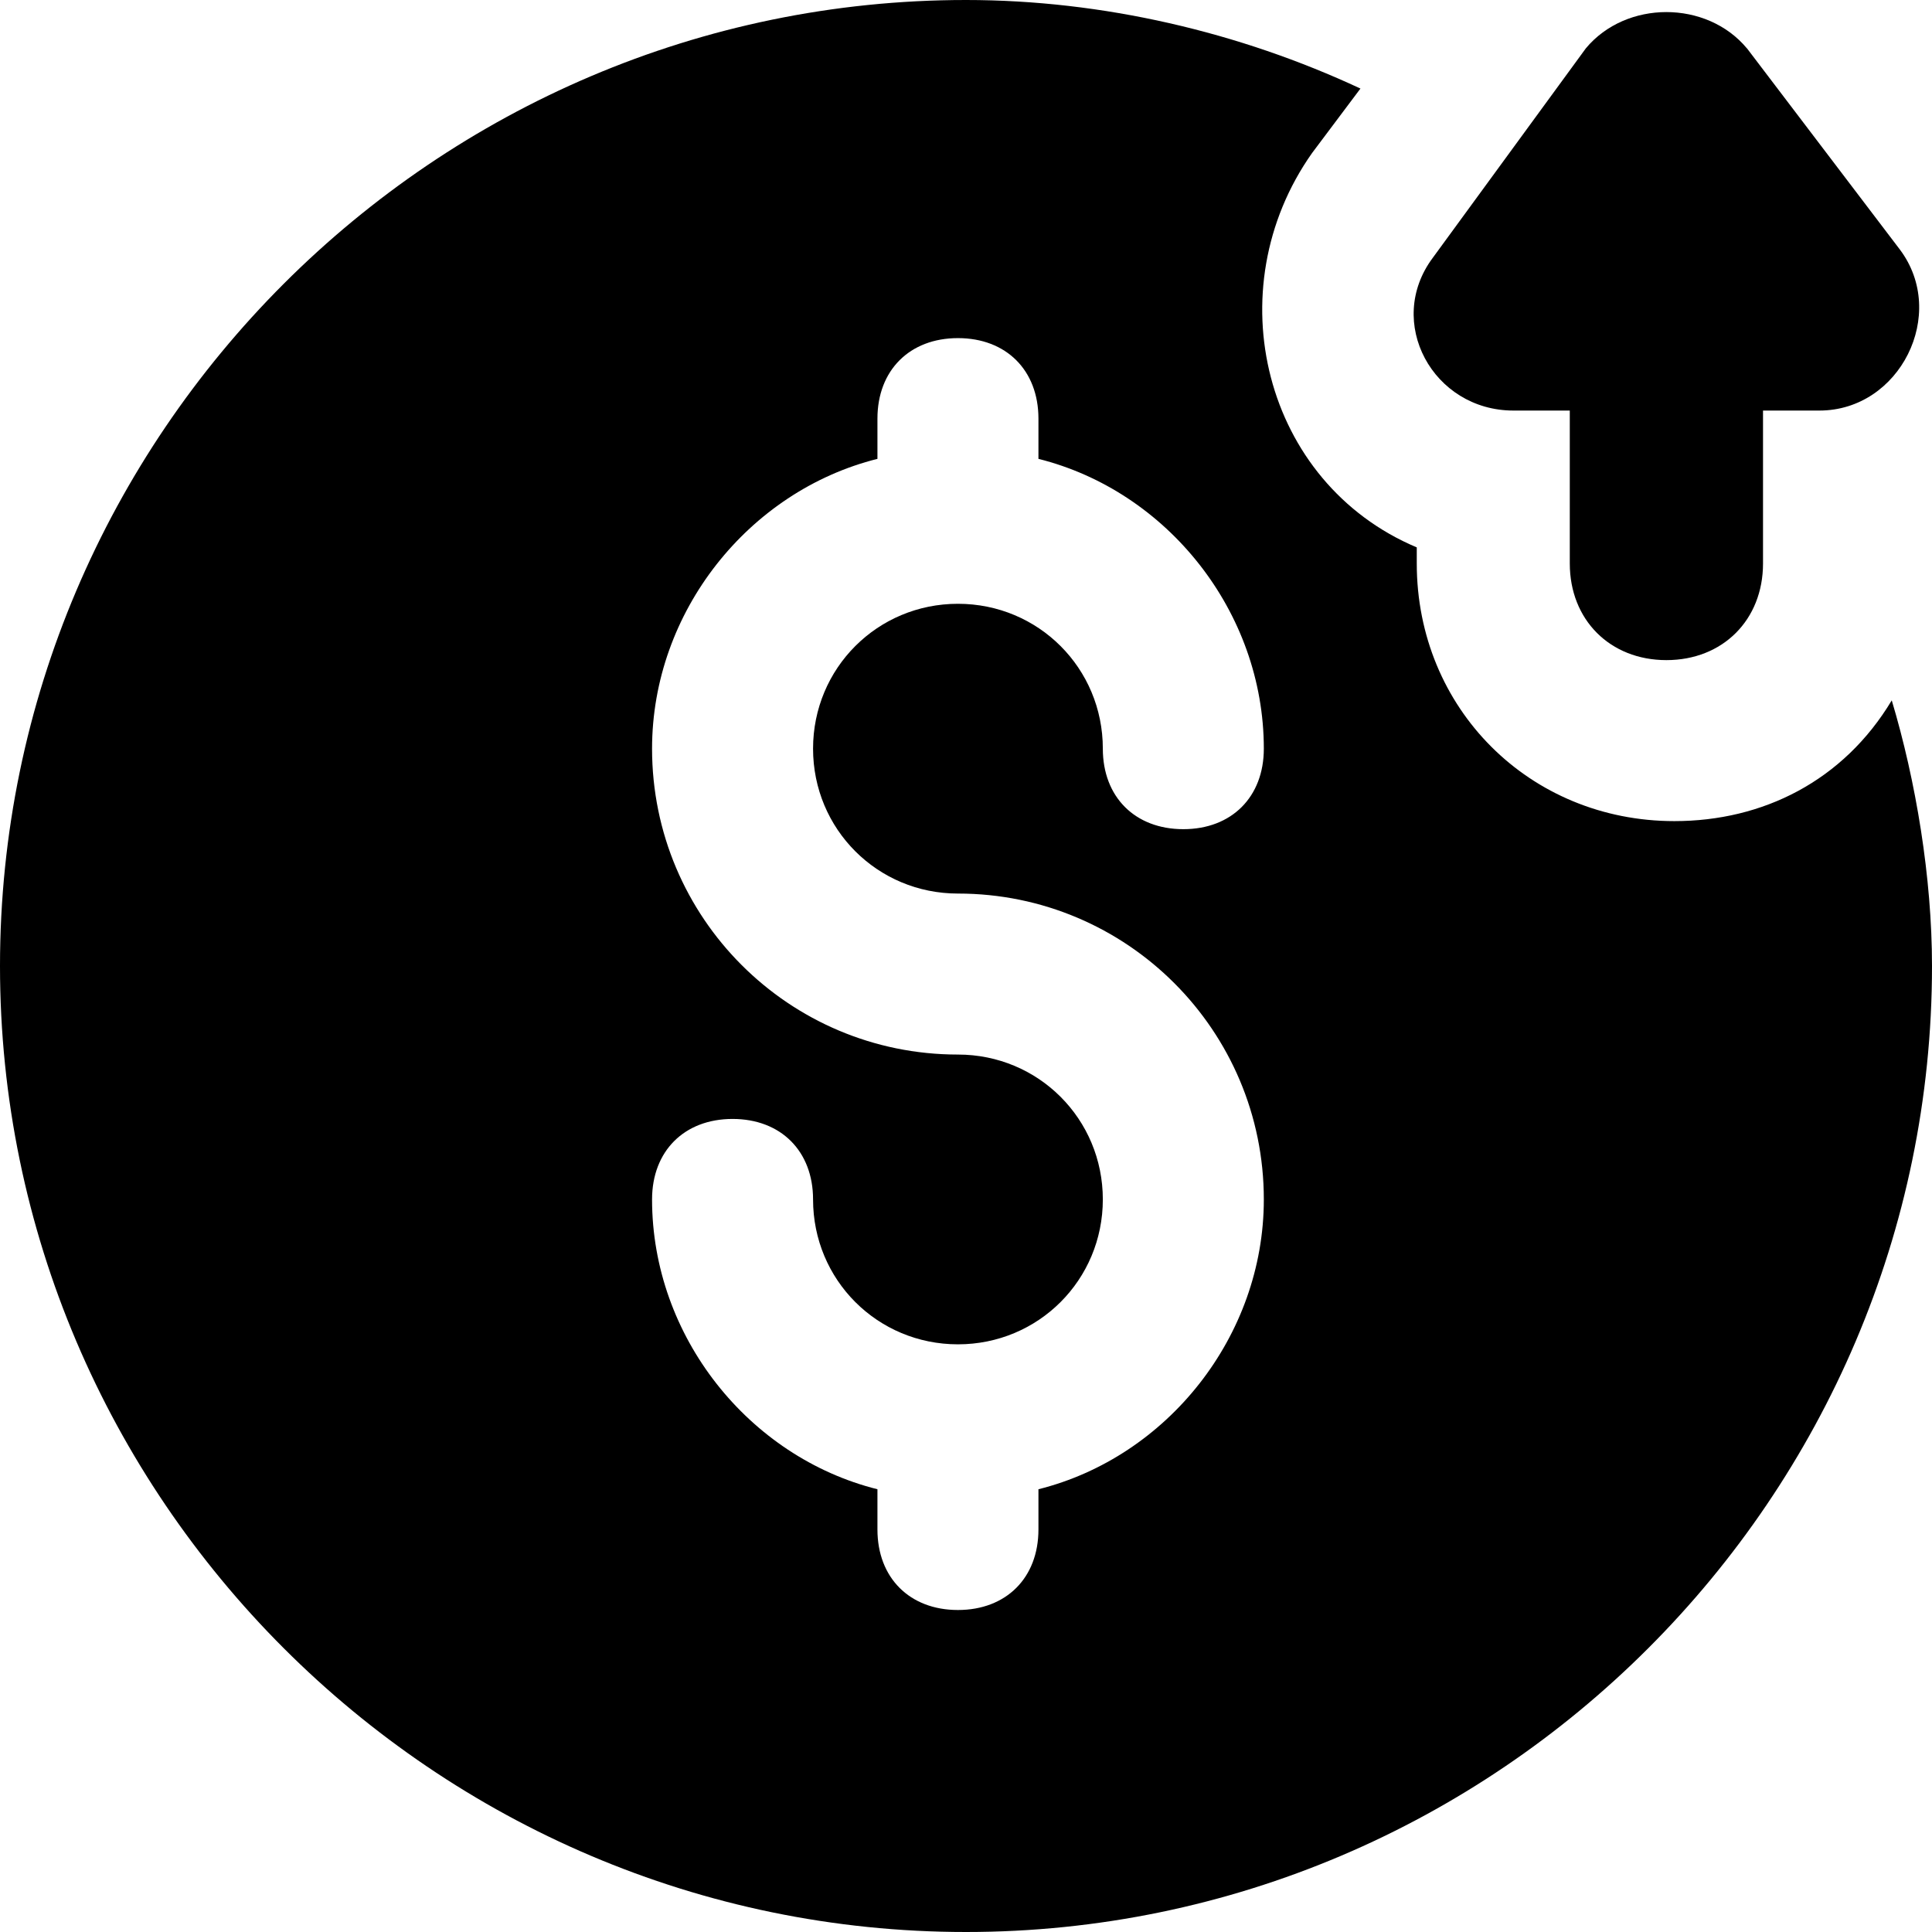
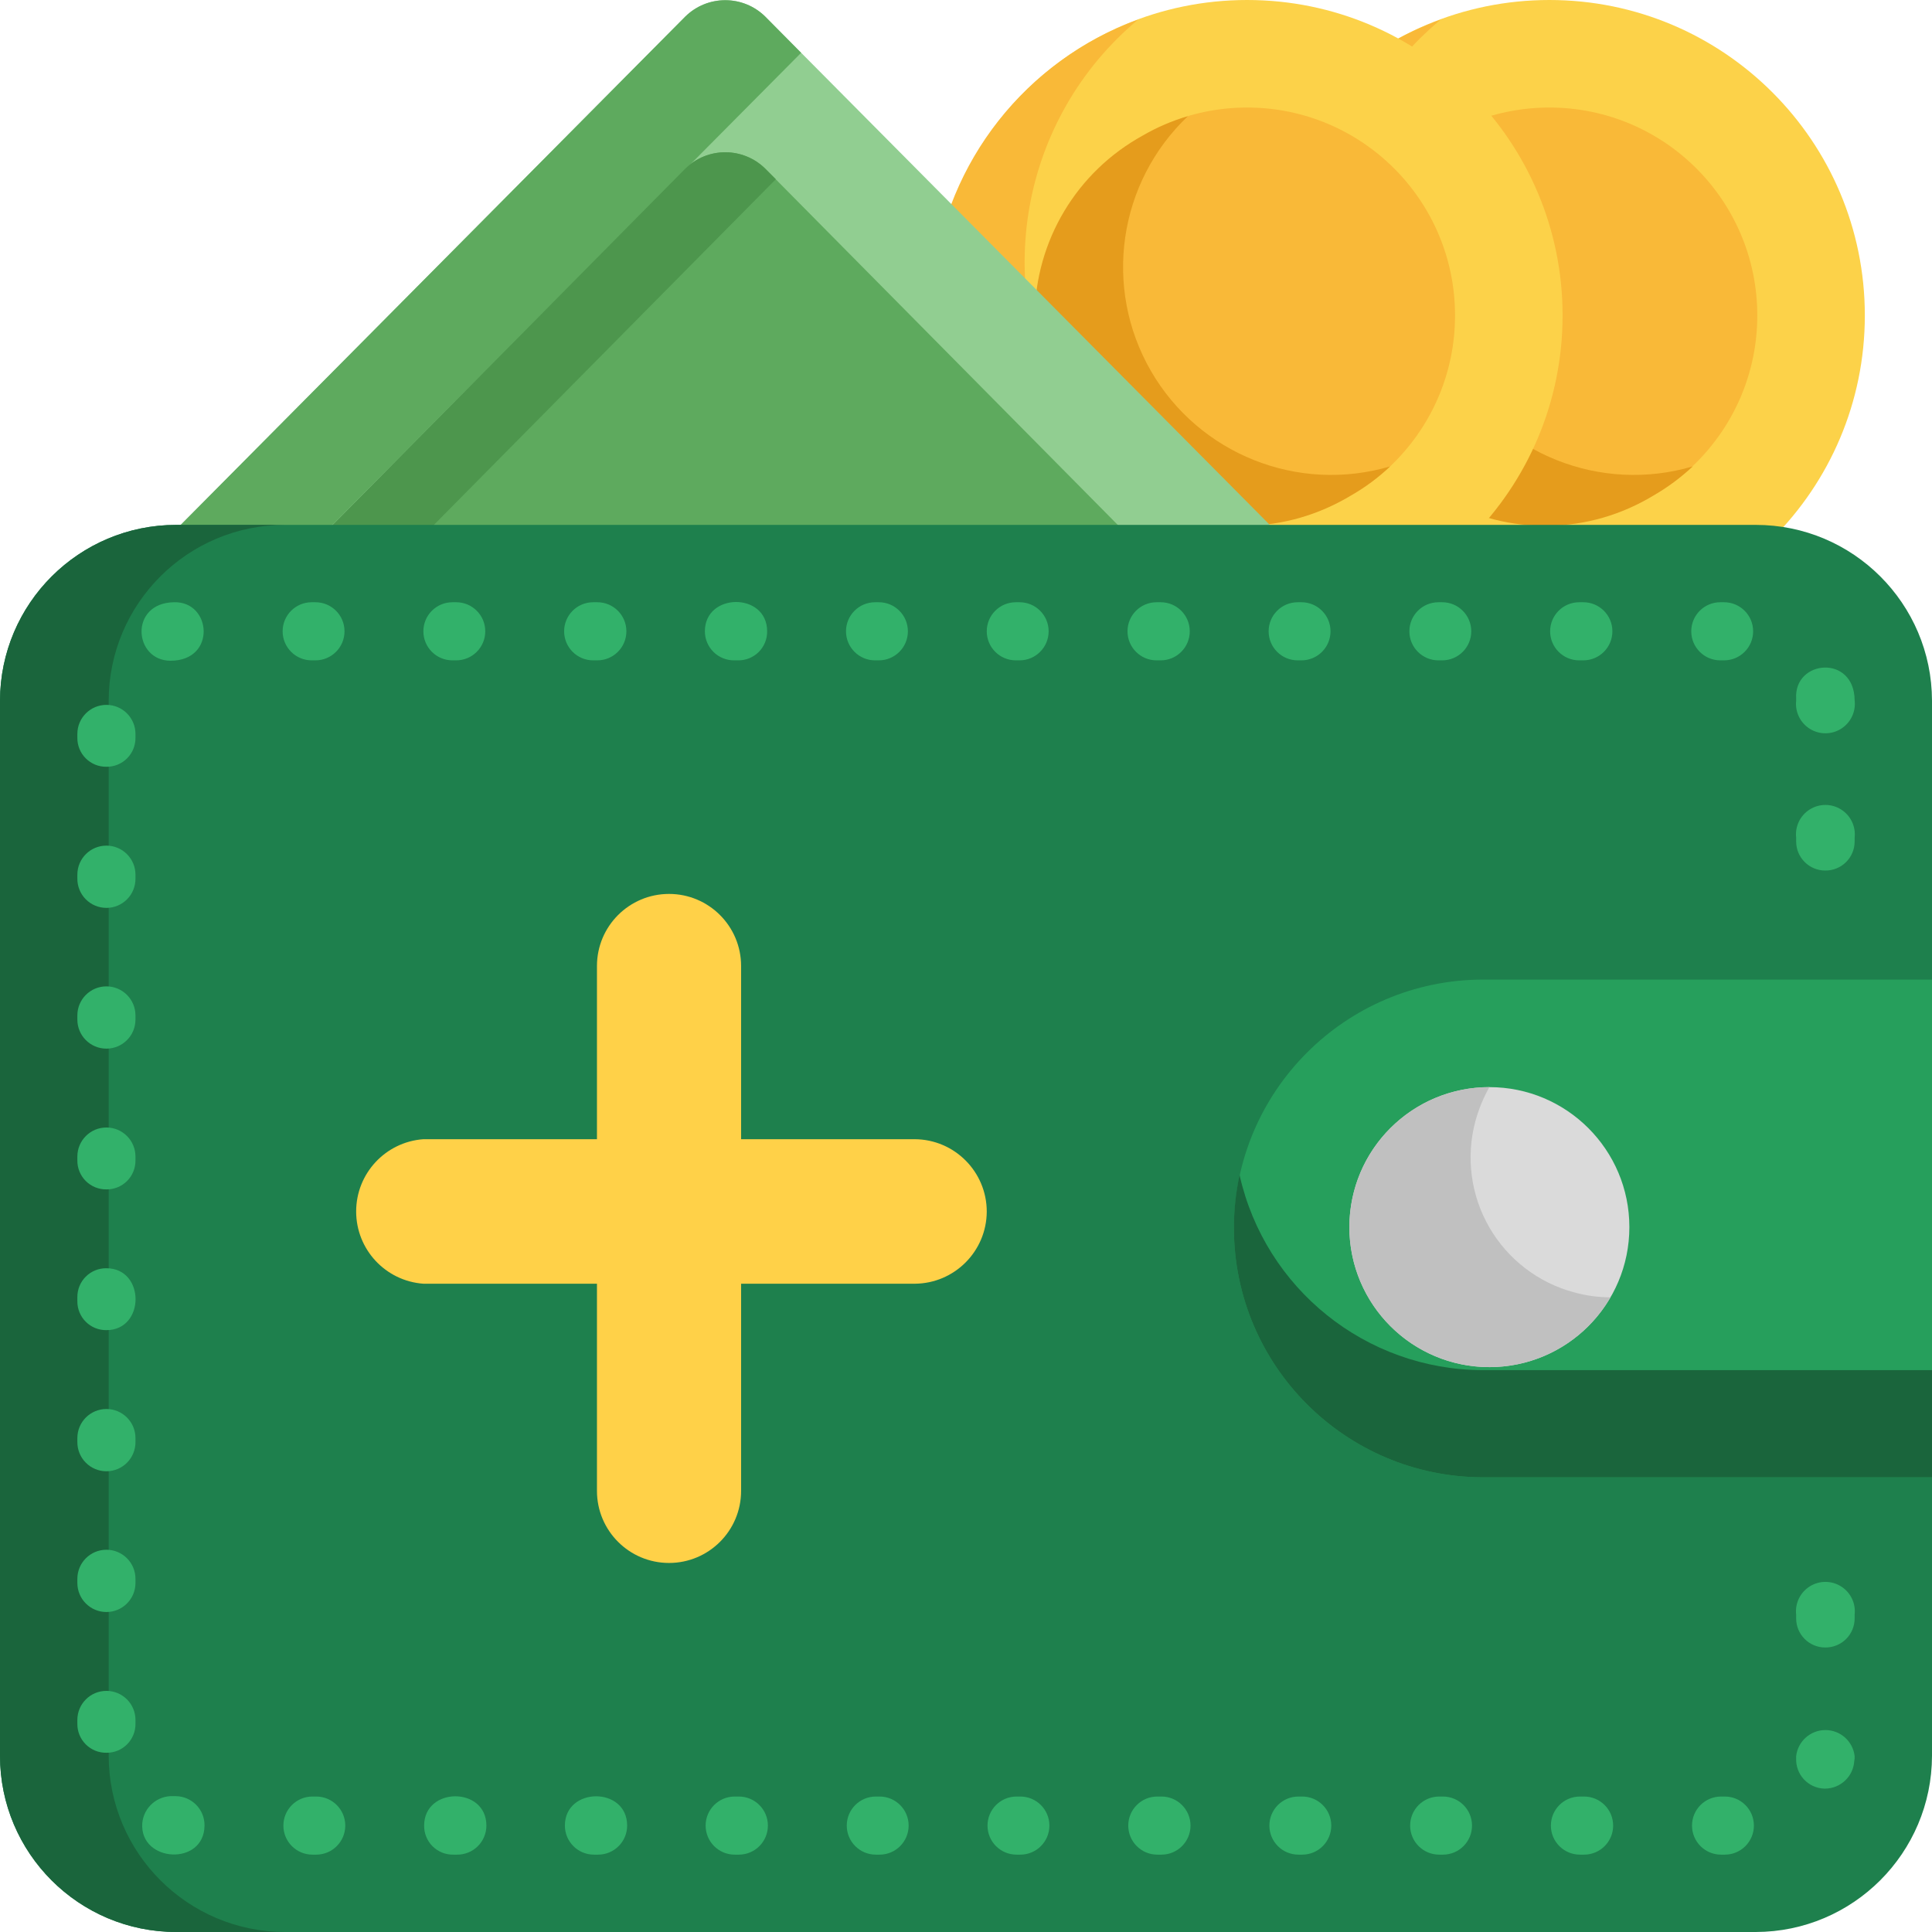
- <svg xmlns="http://www.w3.org/2000/svg" fill="currentColor" width="1em" height="1em" viewBox="0 0 491.52 491.52">
-   <path class="cls-1" d="M425.98,208.9c-36.86,0-65.54-28.67-65.54-65.54v-4.1c-38.91-16.38-51.2-65.54-26.62-100.35l12.29-16.38C315.39,8.19,280.58,0,245.76,0,110.59,0,0,110.59,0,245.76s110.59,245.76,245.76,245.76,245.76-110.59,245.76-245.76c0-22.53-4.1-47.1-10.24-67.58-12.29,20.48-32.77,30.72-55.3,30.72h0Zm-182.27,18.43c43.01,0,77.82,34.82,77.82,77.82,0,34.82-24.58,65.54-57.34,73.73v10.24c0,12.29-8.19,20.48-20.48,20.48s-20.48-8.19-20.48-20.48v-10.24c-32.77-8.19-57.34-38.91-57.34-73.73,0-12.29,8.19-20.48,20.48-20.48s20.48,8.19,20.48,20.48c0,20.48,16.38,36.86,36.86,36.86s36.86-16.38,36.86-36.86-16.38-36.86-36.86-36.86c-43.01,0-77.82-34.82-77.82-77.82,0-34.82,24.58-65.54,57.34-73.73v-10.24c0-12.29,8.19-20.48,20.48-20.48s20.48,8.19,20.48,20.48v10.24c32.77,8.19,57.34,38.91,57.34,73.73,0,12.29-8.19,20.48-20.48,20.48s-20.48-8.19-20.48-20.48c0-20.48-16.38-36.86-36.86-36.86s-36.86,16.38-36.86,36.86,16.38,36.86,36.86,36.86h0Z" />
-   <path class="cls-1" d="M444.42,12.29C434.18,0,413.7,0,403.46,12.29l-38.91,53.25c-12.29,16.38,0,38.91,20.48,38.91h14.34v38.91c0,14.34,10.24,24.58,24.58,24.58s24.58-10.24,24.58-24.58v-38.91h14.34c10.24,0,18.43-6.14,22.53-14.34s4.1-18.43-2.05-26.62l-38.91-51.2Z" />
+ <svg xmlns="http://www.w3.org/2000/svg" width="1em" height="1em" viewBox="0 0 512 512">
+   <defs>
+     <style>.cls-1{fill:#fcd249;}.cls-2{fill:#f9b938;}.cls-3{fill:#e59c1c;}.cls-4{fill:#91ce91;}.cls-5{fill:#5eaa5e;}.cls-6{fill:#4d964d;}.cls-7{fill:#1e804d;}.cls-8{fill:#1a653c;}.cls-9{fill:#269f5c;}.cls-10{fill:#dadada;}.cls-11{fill:silver;}.cls-12{fill:#32b16a;}.cls-13{fill:#ffd148;}</style>
+   </defs>
+   <g id="Camada_2" data-name="Camada 2">
+     <g id="Capa_1" data-name="Capa 1">
+       <circle class="cls-1" cx="410.6" cy="83.6" r="83.6" />
+       <path class="cls-2" d="M362.9,111.2a83.4,83.4,0,0,1,18.9-106,84.5,84.5,0,0,0-13,6A83.6,83.6,0,0,0,452.4,156a81.6,81.6,0,0,0,11.7-8.2A83.6,83.6,0,0,1,362.9,111.2Z" />
+       <circle class="cls-2" cx="410.6" cy="83.6" r="55.1" />
+       <path class="cls-3" d="M385.2,98.3A55.1,55.1,0,0,1,395,30.8a54.1,54.1,0,0,0-11.9,5.1,55.1,55.1,0,1,0,55.1,95.4,57.2,57.2,0,0,0,10.4-7.7A55.2,55.2,0,0,1,385.2,98.3Z" />
+       <circle class="cls-1" cx="330.5" cy="83.6" r="83.6" />
+       <path class="cls-2" d="M282.7,111.2a83.7,83.7,0,0,1,18.9-106A83.6,83.6,0,1,0,372.3,156a81.6,81.6,0,0,0,11.7-8.2A83.8,83.8,0,0,1,282.7,111.2Z" />
+       <circle class="cls-2" cx="330.5" cy="83.6" r="55.1" />
+       <path class="cls-3" d="M305,98.3a55.1,55.1,0,0,1,9.8-67.5,54.1,54.1,0,0,0-11.9,5.1A55.1,55.1,0,1,0,358,131.3a53.9,53.9,0,0,0,10.4-7.7A55.2,55.2,0,0,1,305,98.3Z" />
+       <path class="cls-4" d="M337.5,140.1,202.8,4.4a15.1,15.1,0,0,0-21.2,0L46.9,140.1Z" />
+       <path class="cls-5" d="M202.8,4.4a15.1,15.1,0,0,0-21.2,0L46.9,140.1H87.1L212.3,14Z" />
+       <path class="cls-5" d="M181.6,44.7,87.2,140.1h210L202.8,44.7A15.1,15.1,0,0,0,181.6,44.7Z" />
+       <path class="cls-6" d="M202.8,44.7a15.1,15.1,0,0,0-21.2,0L87.2,140.1H114l91.6-92.6Z" />
+       <path class="cls-7" d="M512,393.7v71.6A46.8,46.8,0,0,1,465.3,512H46.7A46.7,46.7,0,0,1,0,465.3V185.7a46.7,46.7,0,0,1,46.7-46.6H465.3A46.7,46.7,0,0,1,512,185.7v71.4" />
+       <path class="cls-8" d="M28.8,465.3V185.7a46.7,46.7,0,0,1,46.7-46.6H46.7A46.7,46.7,0,0,0,0,185.7V465.3A46.7,46.7,0,0,0,46.7,512H75.5A46.8,46.8,0,0,1,28.8,465.3Z" />
+       <path class="cls-9" d="M512,259.6H392.9A66.1,66.1,0,0,0,327,325.5h0a66.1,66.1,0,0,0,65.9,66H512Z" />
+       <path class="cls-8" d="M328.5,311.4a65.5,65.5,0,0,0-1.5,14.1h0a66.1,66.1,0,0,0,65.9,66H512V363.1H392.9A66.2,66.2,0,0,1,328.5,311.4Z" />
+       <circle class="cls-10" cx="394.7" cy="325.2" r="37.1" />
+       <path class="cls-11" d="M417.2,342.5A37,37,0,0,1,391,297.1a39.6,39.6,0,0,1,3.7-9,37.1,37.1,0,1,0,32.1,55.7A35.8,35.8,0,0,1,417.2,342.5Z" />
+       <path class="cls-12" d="M37.7,483.2A7.9,7.9,0,0,1,46,476h.6a7.7,7.7,0,0,1,7.6,7.8C54.1,494.6,37,493.6,37.7,483.2Zm419.4,8.3h-1a7.7,7.7,0,1,1,0-15.4h1a7.7,7.7,0,1,1,0,15.4Zm-37.3,0h-1.1a7.7,7.7,0,0,1,0-15.4h1.1a7.7,7.7,0,0,1,0,15.4Zm-37.4,0h-1a7.7,7.7,0,1,1,0-15.4h1a7.7,7.7,0,1,1,0,15.4Zm-37.3,0h-1a7.7,7.7,0,1,1,0-15.4h1a7.7,7.7,0,1,1,0,15.4Zm-37.3,0h-1.1a7.7,7.7,0,0,1,0-15.4h1.1a7.7,7.7,0,0,1,0,15.4Zm-37.4,0h-1a7.7,7.7,0,1,1,0-15.4h1a7.7,7.7,0,1,1,0,15.4Zm-37.3,0h-1a7.7,7.7,0,1,1,0-15.4h1a7.7,7.7,0,1,1,0,15.4Zm-37.3,0h-1.1a7.7,7.7,0,0,1,0-15.4h1.1a7.7,7.7,0,0,1,0,15.4Zm-37.3,0h-1.1a7.7,7.7,0,0,1-7.7-7.7c0-10.3,16.5-10.4,16.5,0A7.7,7.7,0,0,1,158.5,491.5Zm-37.4,0h-1a7.6,7.6,0,0,1-7.7-7.7c0-10.3,16.5-10.4,16.5,0A7.7,7.7,0,0,1,121.1,491.5Zm-37.3,0h-1a7.7,7.7,0,1,1,0-15.4h1a7.7,7.7,0,1,1,0,15.4ZM483.7,474h-.3a7.7,7.7,0,0,1-7.4-8v-.6h0a7.8,7.8,0,0,1,15.5,0h0a5.3,5.3,0,0,1-.1,1.3A7.8,7.8,0,0,1,483.7,474ZM28.2,464.5a7.6,7.6,0,0,1-7.7-7.7v-1a7.7,7.7,0,1,1,15.4,0v1A7.6,7.6,0,0,1,28.2,464.5Zm455.5-27.9a7.7,7.7,0,0,1-7.7-7.7v-1a7.8,7.8,0,1,1,15.5,0v1A7.7,7.7,0,0,1,483.7,436.6ZM28.2,427.2a7.7,7.7,0,0,1-7.7-7.7v-1.1a7.7,7.7,0,0,1,15.4,0v1.1A7.7,7.7,0,0,1,28.2,427.2Zm0-37.3a7.7,7.7,0,0,1-7.7-7.8v-1a7.7,7.7,0,1,1,15.4,0v1A7.7,7.7,0,0,1,28.2,389.9Zm0-37.4a7.6,7.6,0,0,1-7.7-7.7v-1a7.6,7.6,0,0,1,7.7-7.7C38.5,336.1,38.5,352.5,28.2,352.5Zm0-37.3a7.6,7.6,0,0,1-7.7-7.7v-1a7.7,7.7,0,1,1,15.4,0v1A7.6,7.6,0,0,1,28.2,315.2Zm0-37.3a7.7,7.7,0,0,1-7.7-7.7v-1.1a7.7,7.7,0,1,1,15.4,0v1.1A7.7,7.7,0,0,1,28.2,277.9Zm0-37.3a7.7,7.7,0,0,1-7.7-7.8v-1a7.7,7.7,0,1,1,15.4,0v1A7.7,7.7,0,0,1,28.2,240.6Zm455.5-9.9A7.7,7.7,0,0,1,476,223v-1a7.8,7.8,0,1,1,15.5,0v1A7.7,7.7,0,0,1,483.7,230.7ZM28.2,203.2a7.6,7.6,0,0,1-7.7-7.7v-1a7.7,7.7,0,1,1,15.4,0v1A7.6,7.6,0,0,1,28.2,203.2ZM476,185.7v-.6c-.6-10.3,15.4-11.7,15.5.5a7.8,7.8,0,1,1-15.5.1ZM45.2,175.1c-9.8,0-11-15.3.9-15.5C56.1,159.3,57.4,175.1,45.2,175.1Zm411.7-.1h-1a7.7,7.7,0,1,1,0-15.4h1a7.7,7.7,0,1,1,0,15.4Zm-37.3,0h-1.1a7.7,7.7,0,1,1,0-15.4h1.1a7.7,7.7,0,0,1,0,15.4Zm-37.4,0h-1a7.7,7.7,0,1,1,0-15.4h1a7.7,7.7,0,1,1,0,15.4Zm-37.3,0h-1a7.7,7.7,0,1,1,0-15.4h1a7.7,7.7,0,1,1,0,15.4Zm-37.3,0h-1.1a7.7,7.7,0,1,1,0-15.4h1.1a7.7,7.7,0,0,1,0,15.4Zm-37.4,0h-1a7.7,7.7,0,1,1,0-15.4h1a7.7,7.7,0,1,1,0,15.4Zm-37.3,0h-1a7.7,7.7,0,0,1,0-15.4h1a7.7,7.7,0,0,1,0,15.4Zm-37.3,0h-1a7.7,7.7,0,0,1-7.8-7.7c0-10.3,16.5-10.4,16.5,0A7.6,7.6,0,0,1,195.6,175Zm-37.3,0h-1.1a7.7,7.7,0,0,1,0-15.4h1.1a7.7,7.7,0,0,1,0,15.4Zm-37.4,0h-1a7.7,7.7,0,0,1,0-15.4h1a7.7,7.7,0,1,1,0,15.4Zm-37.3,0h-1a7.7,7.7,0,1,1,0-15.4h1a7.7,7.7,0,0,1,0,15.4Z" />
+       <path class="cls-13" d="M261.5,321.1a19.2,19.2,0,0,1-19.1,19.1h-46v54.9a19.1,19.1,0,0,1-38.2,0V340.2h-46a19.2,19.2,0,0,1,0-38.3h46V256a19.1,19.1,0,1,1,38.2,0v45.9h46A19.2,19.2,0,0,1,261.5,321.1Z" />
+     </g>
+   </g>
</svg>
